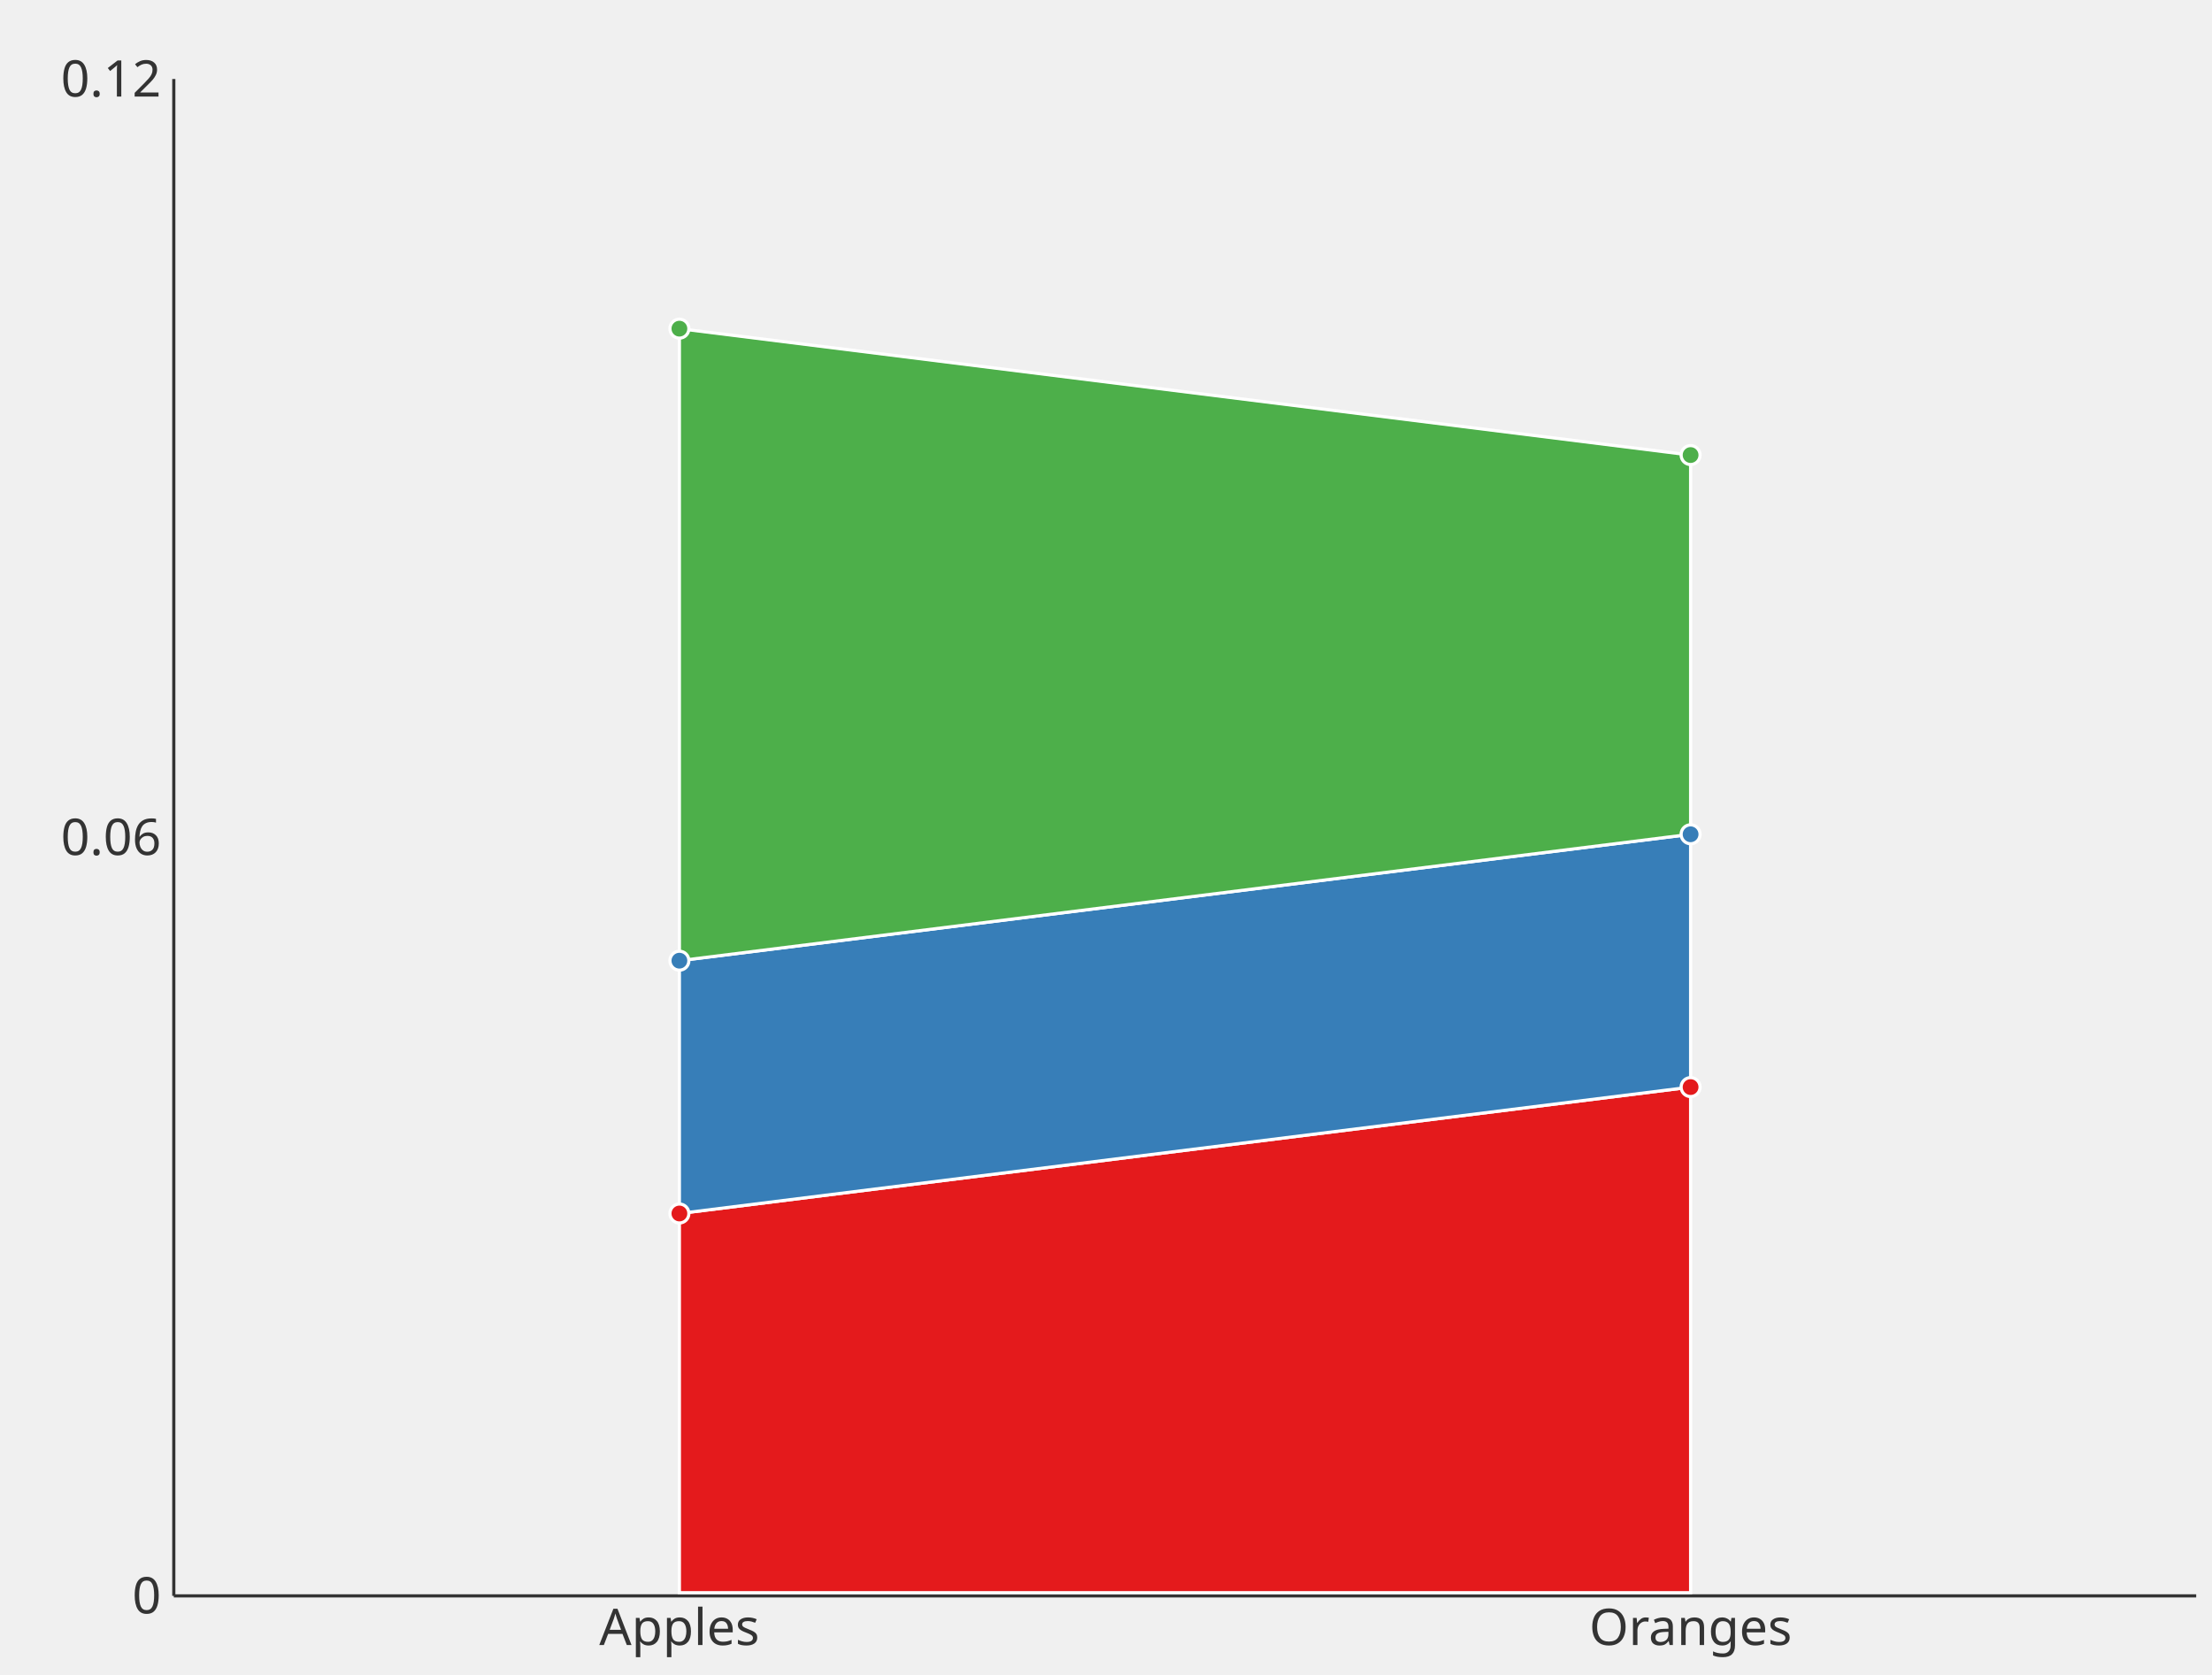
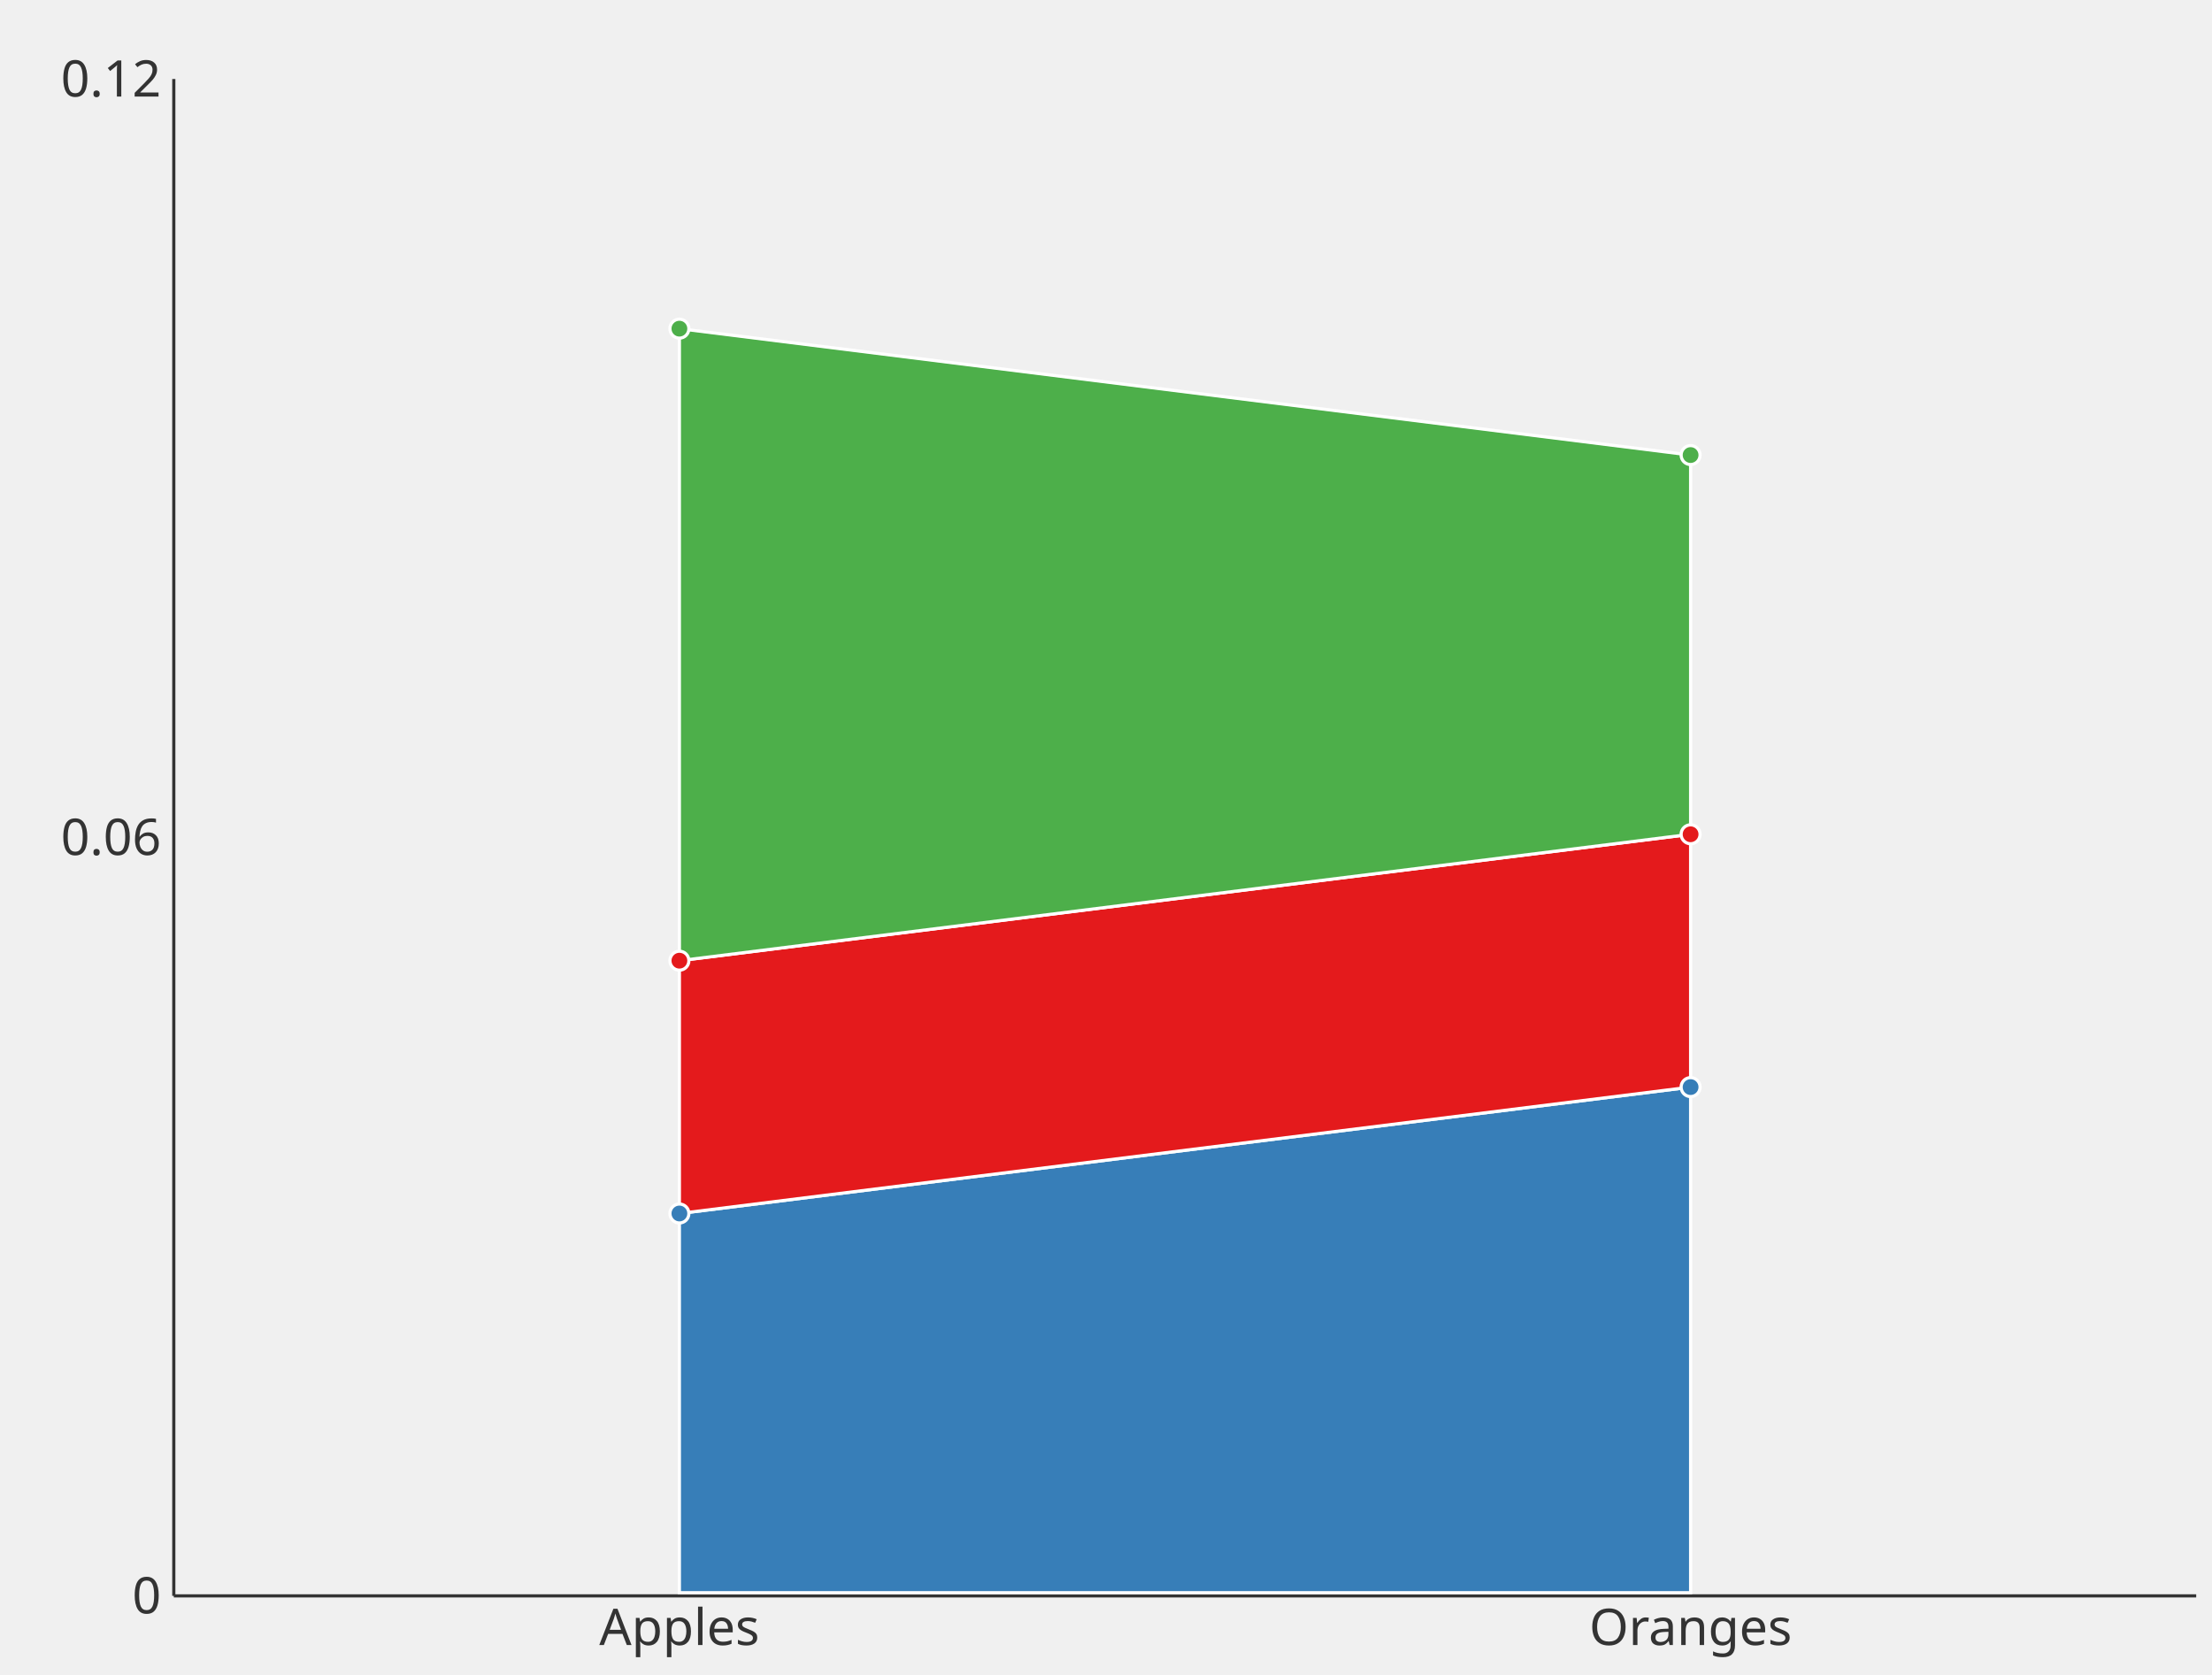
<svg xmlns="http://www.w3.org/2000/svg" font-family="sans-serif" font-size="16" viewBox="-55 -25 700 530">
  <style>
		@media (prefers-color-scheme: dark) {
			[fill="#333"] {fill: white}
			[stroke="#333"] {stroke: white}
		}
	</style>
  <g role="table">
    <line stroke="#333" x1="0" x2="0" y1="0" y2="480" />
    <line stroke="#333" x1="0" x2="640" y1="480" y2="480" />
    <g aria-hidden="true">
      <text dominant-baseline="middle" fill="#333" text-anchor="end" x="-4" y="480">0</text>
      <text dominant-baseline="middle" fill="#333" text-anchor="end" x="-4" y="240">0.06</text>
      <text dominant-baseline="middle" fill="#333" text-anchor="end" x="-4" y="0">0.12</text>
    </g>
    <g role="row">
      <text dominant-baseline="middle" fill="#333" role="columnheader" text-anchor="middle" x="160" y="490">Apples</text>
      <text dominant-baseline="middle" fill="#333" role="columnheader" text-anchor="middle" x="480" y="490">Oranges</text>
    </g>
-     <polygon fill="#e41a1c" points="160,359 480,319 480,479 160,479" stroke="white" />
-     <polygon fill="#377eb8" points="160,279 480,239 480,319 160,359" stroke="white" />
+     <polygon fill="#377eb8" points="160,359 480,319 480,479 160,479" stroke="white" />
+     <polygon fill="#e41a1c" points="160,279 480,239 480,319 160,359" stroke="white" />
    <polygon fill="#4daf4a" points="160,79 480,119 480,239 160,279" stroke="white" />
-     <g fill="#e41a1c" role="row" stroke="white">
+     <g fill="#377eb8" role="row" stroke="white">
      <circle cx="160" cy="359" r="3" role="cell">
				</circle>
      <circle cx="480" cy="319" r="3" role="cell">
				</circle>
    </g>
-     <g fill="#377eb8" role="row" stroke="white">
+     <g fill="#e41a1c" role="row" stroke="white">
      <circle cx="160" cy="279" r="3" role="cell">
				</circle>
      <circle cx="480" cy="239" r="3" role="cell">
				</circle>
    </g>
    <g fill="#4daf4a" role="row" stroke="white">
      <circle cx="160" cy="79" r="3" role="cell">
				</circle>
      <circle cx="480" cy="119" r="3" role="cell">
				</circle>
    </g>
  </g>
</svg>
